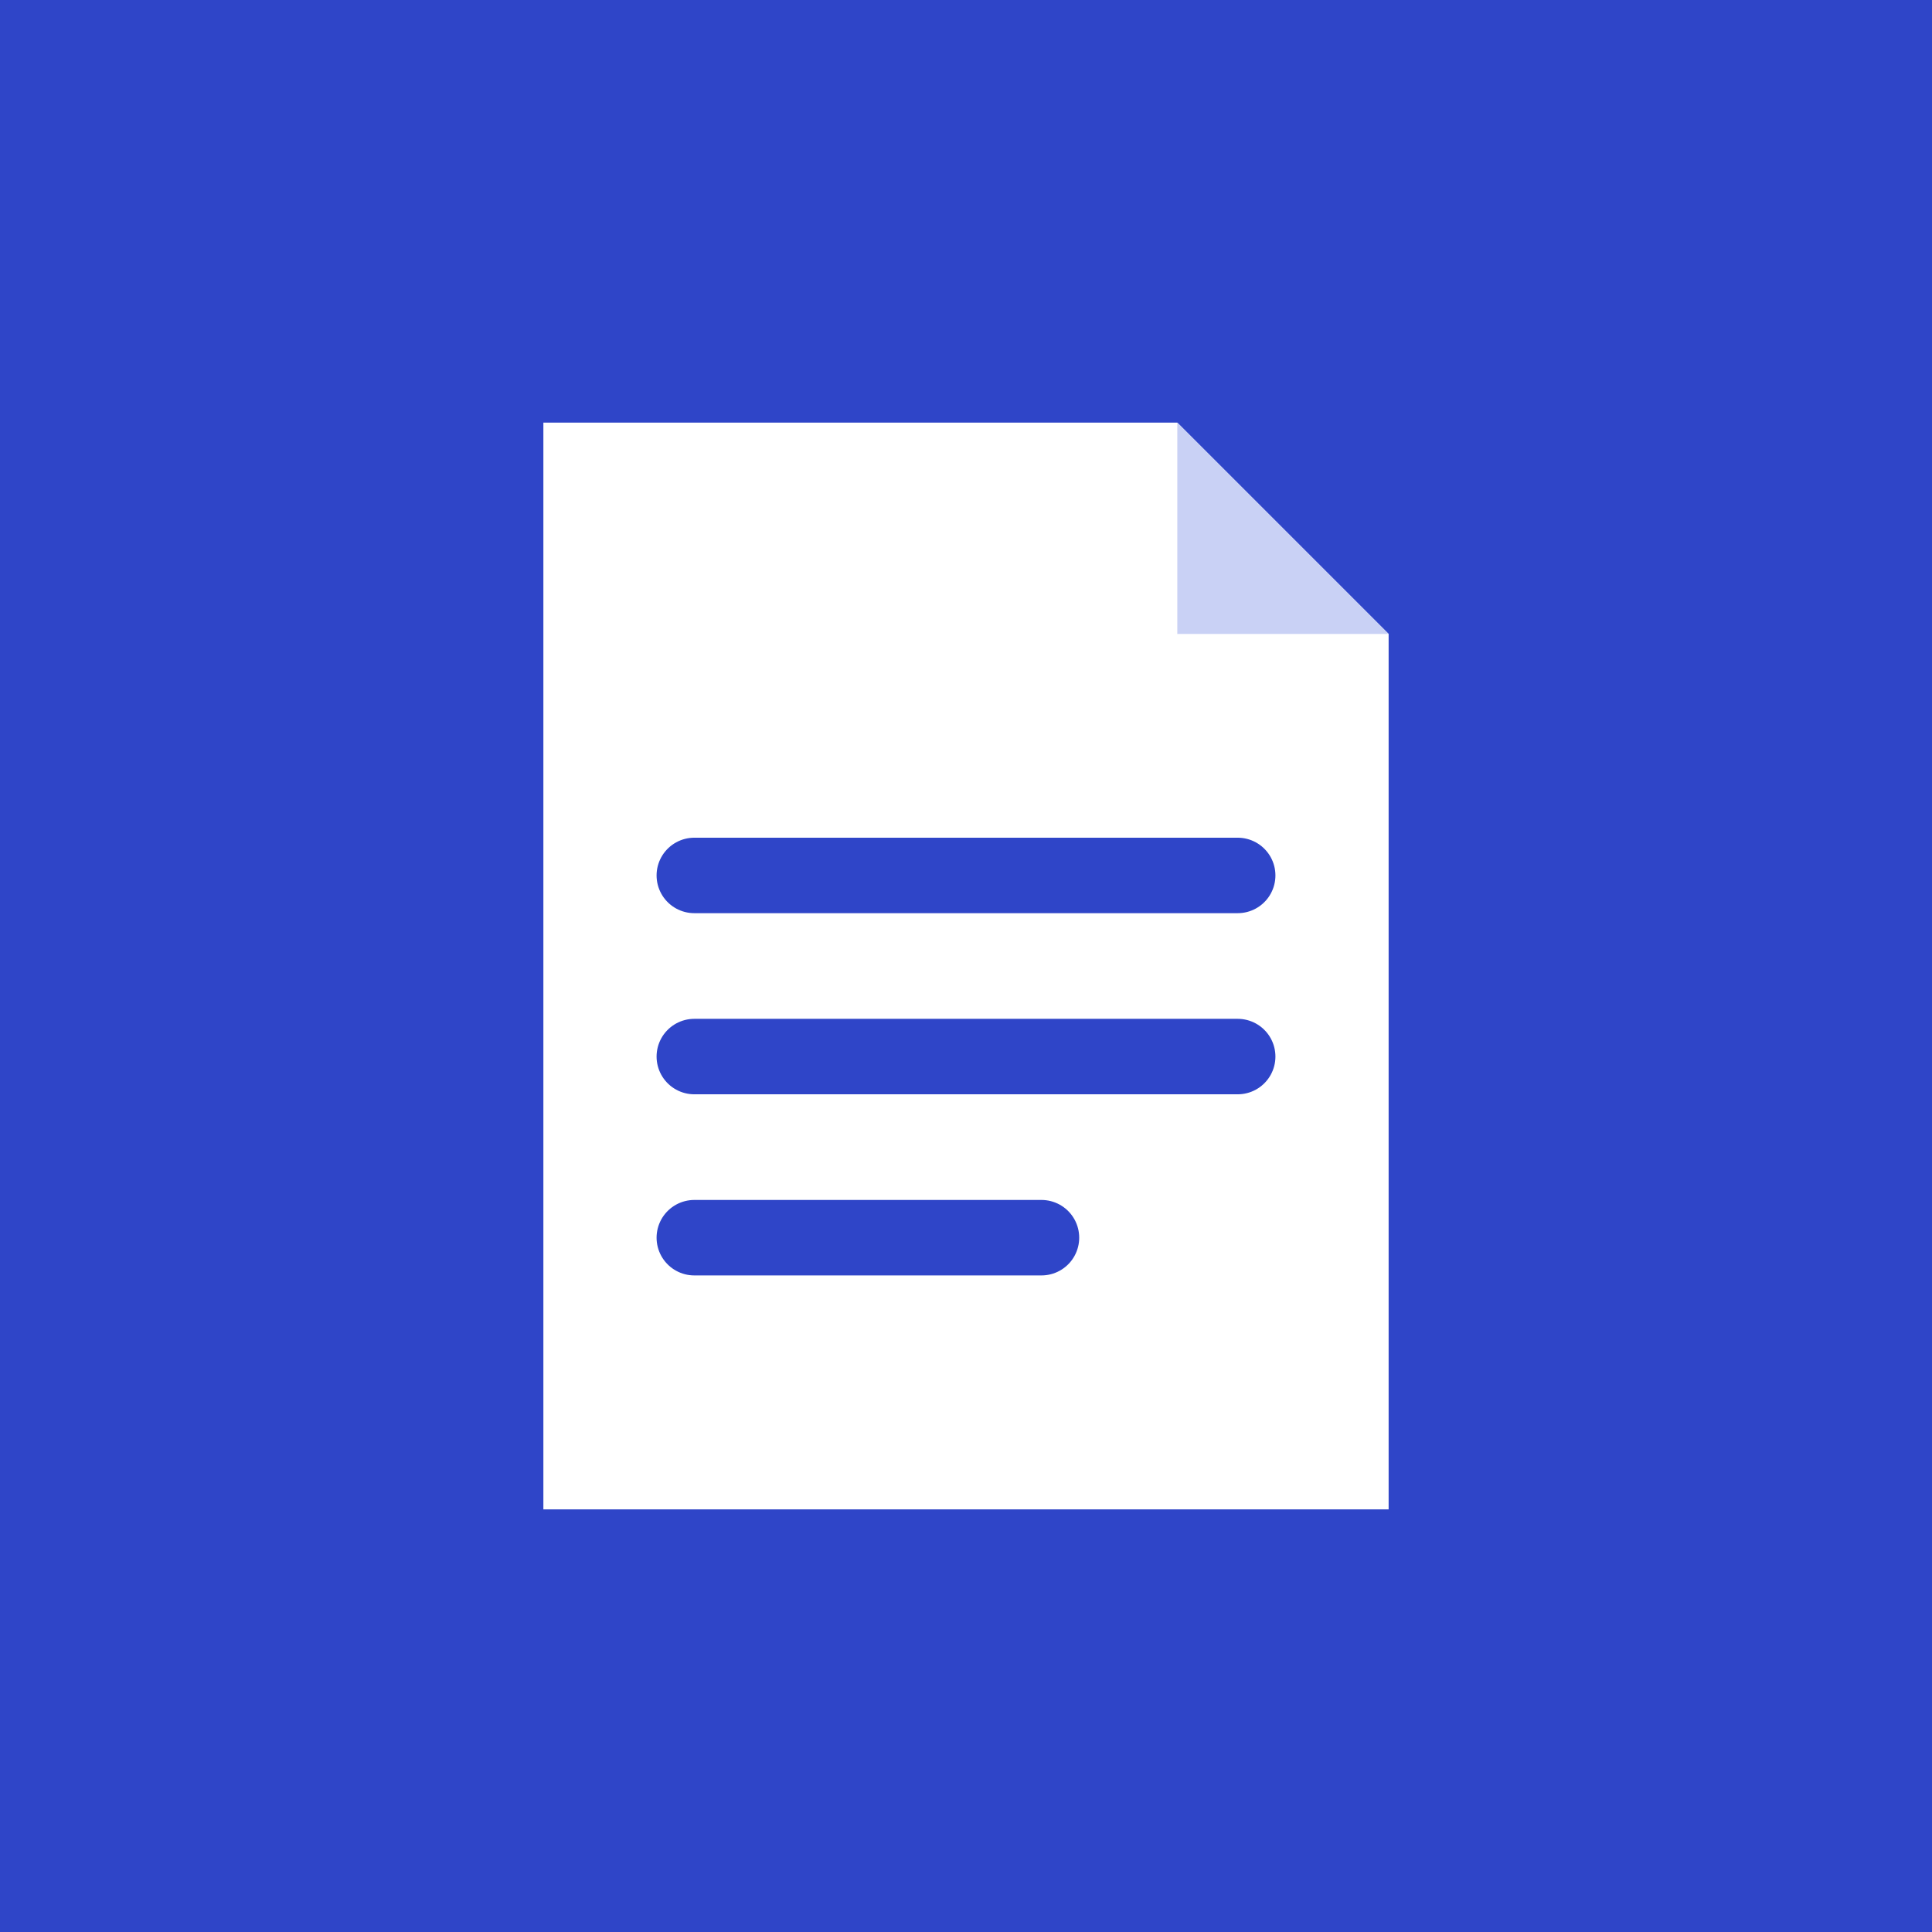
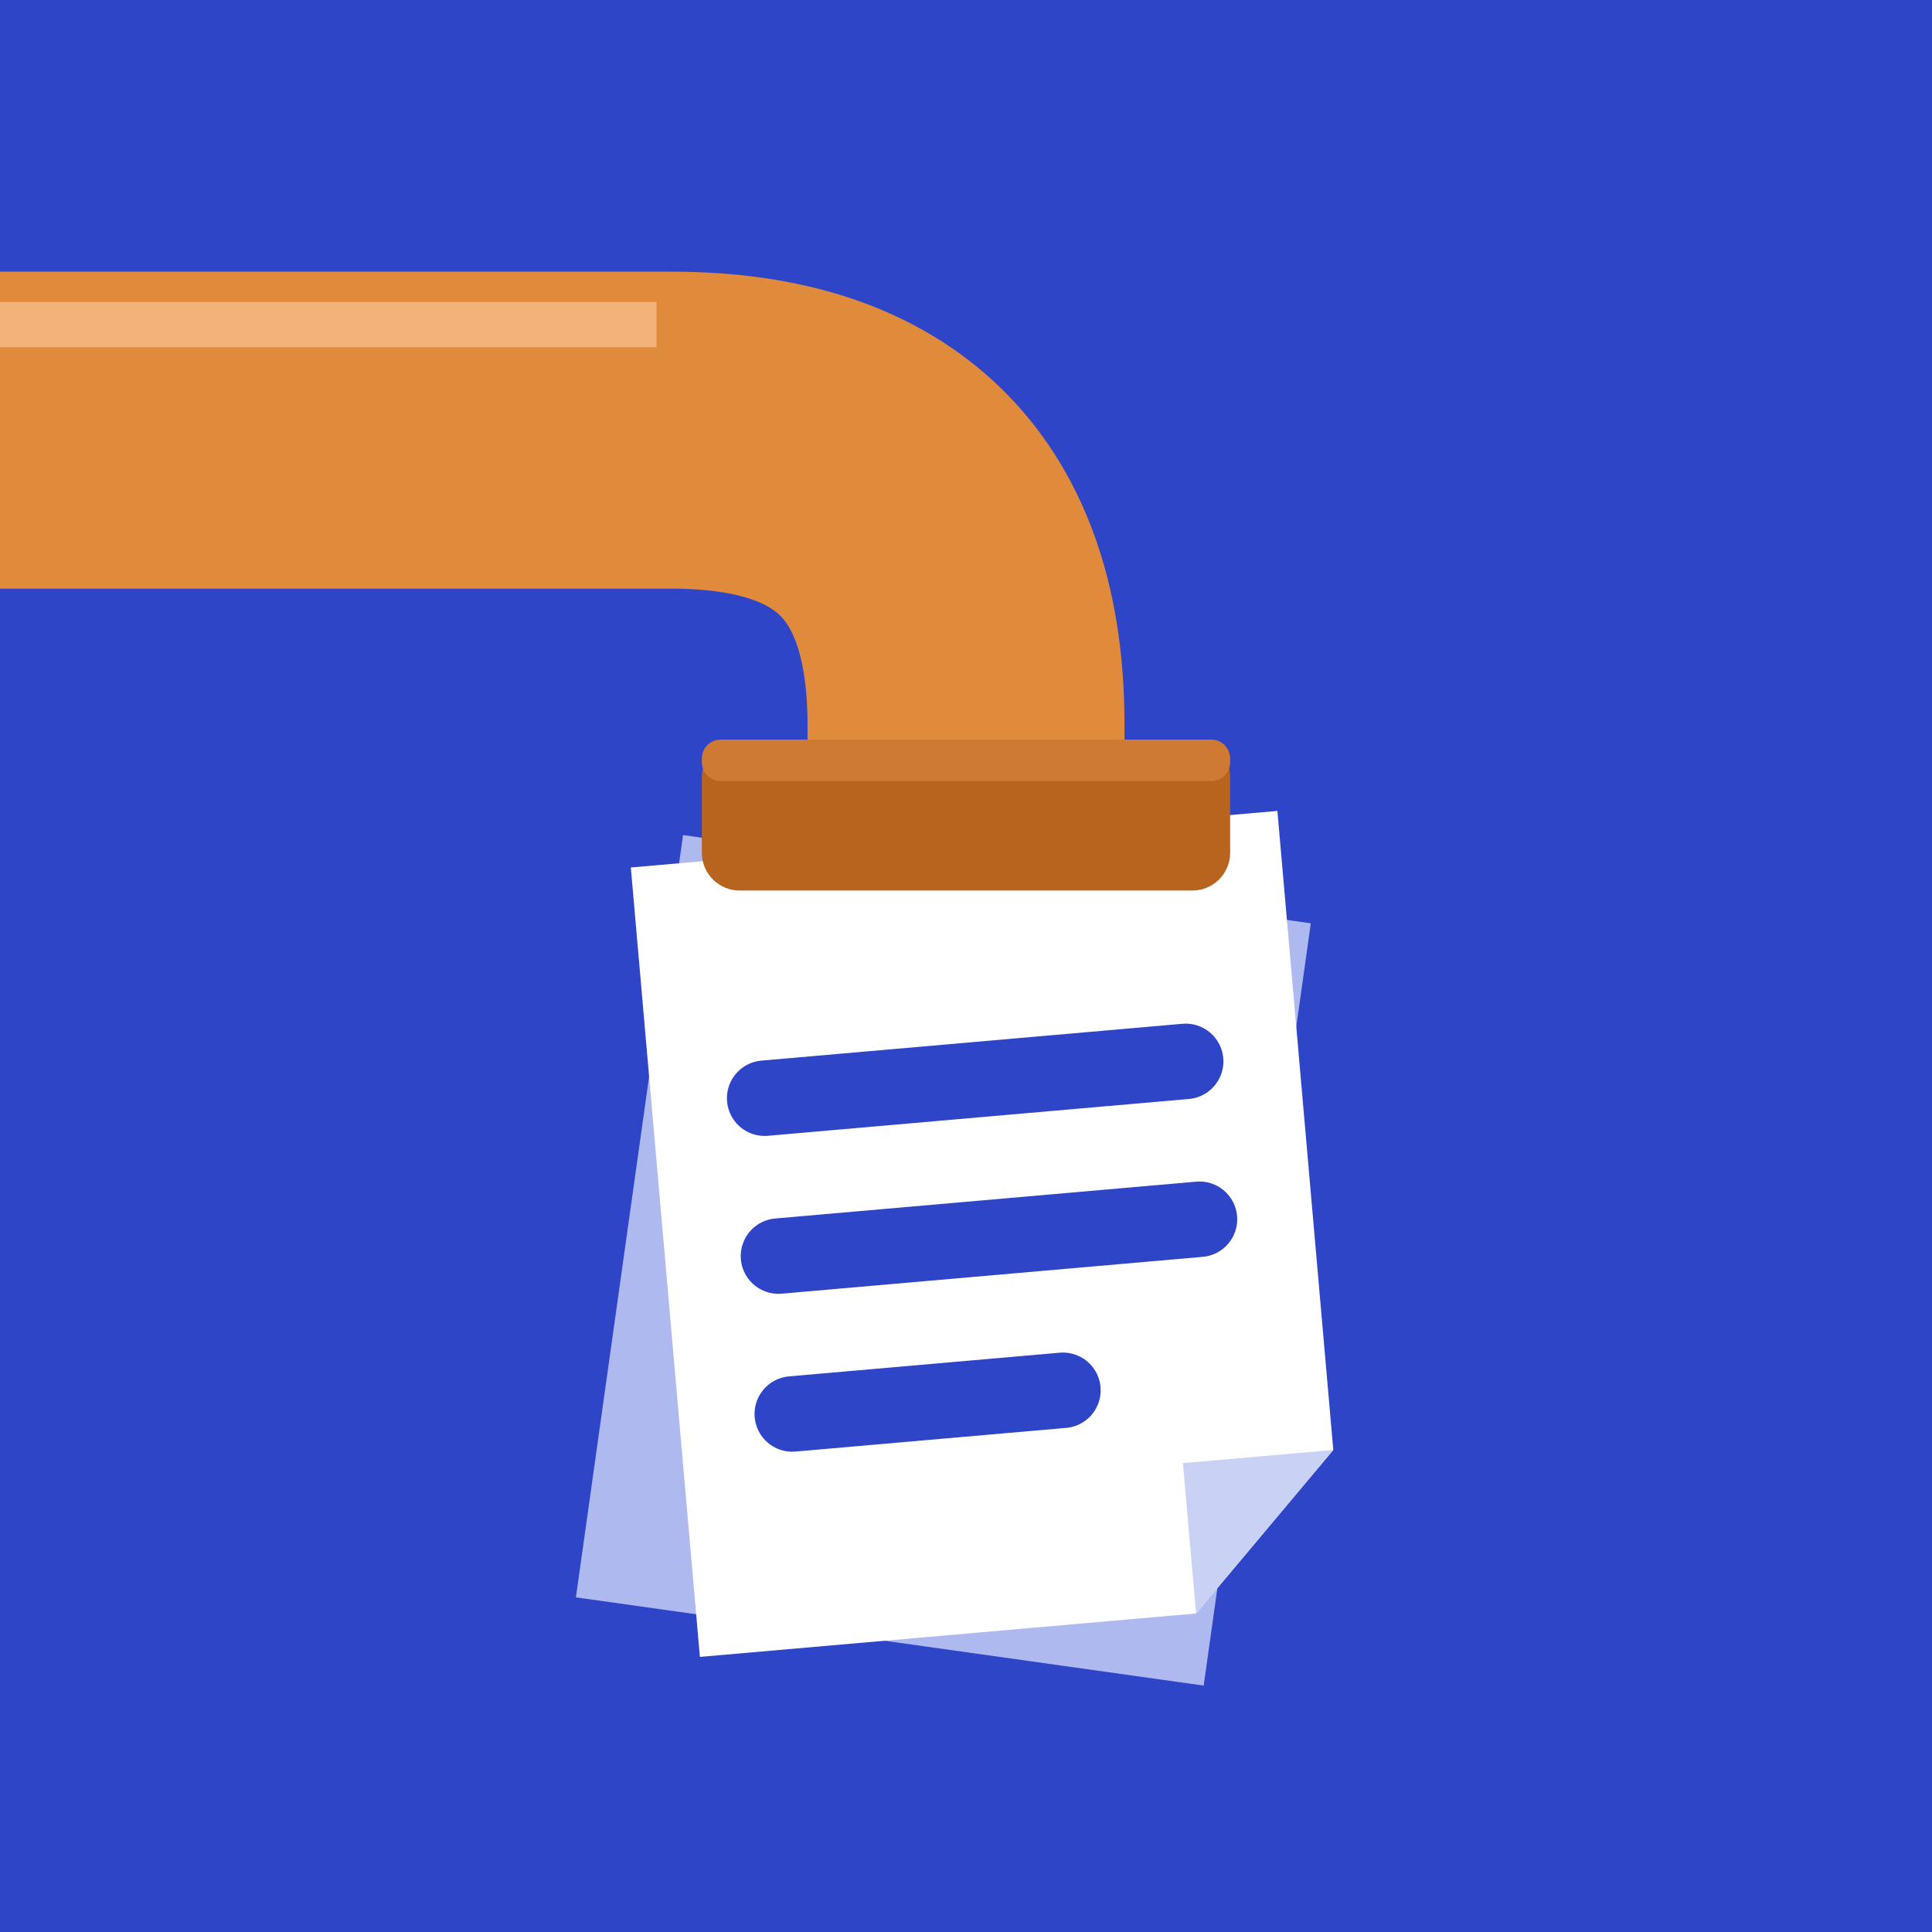
<svg xmlns="http://www.w3.org/2000/svg" viewBox="0 0 512 512">
  <rect width="512" height="512" fill="#2F45C8" />
-   <path d="M144 112h168l56 56v232H144z" fill="#FFFFFF" />
-   <path d="M312 112v56h56" fill="#C9D1F5" />
-   <path d="M184 232h144M184 280h144M184 328h92" stroke="#2F45C8" stroke-width="20" stroke-linecap="round" fill="none" />
+   <g transform="rotate(8 250 334)">
+     <path d="M166 232H334V436H166Z" fill="#AEB9F0" />
+   </g>
+   <g transform="rotate(-5 262 327)">
+     <path d="M176 222H348V392L308 432H176Z" fill="#FFFFFF" />
+     <path d="M348 392H308V432Z" fill="#C9D1F5" />
+     <path d="M206 286H318M206 328H318M206 370H278" stroke="#2F45C8" stroke-width="20" stroke-linecap="round" fill="none" />
+   </g>
+   <path d="M-20 114H178Q256 114 256 192V206" stroke="#E08A3C" stroke-width="84" fill="none" />
+   <path d="M-20 86H174" stroke="#F2B27A" stroke-width="12" fill="none" />
+   <rect x="186" y="196" width="140" height="40" rx="10" fill="#B8641F" />
+   <rect x="186" y="196" width="140" height="11" rx="5" fill="#CF7A33" />
</svg>
